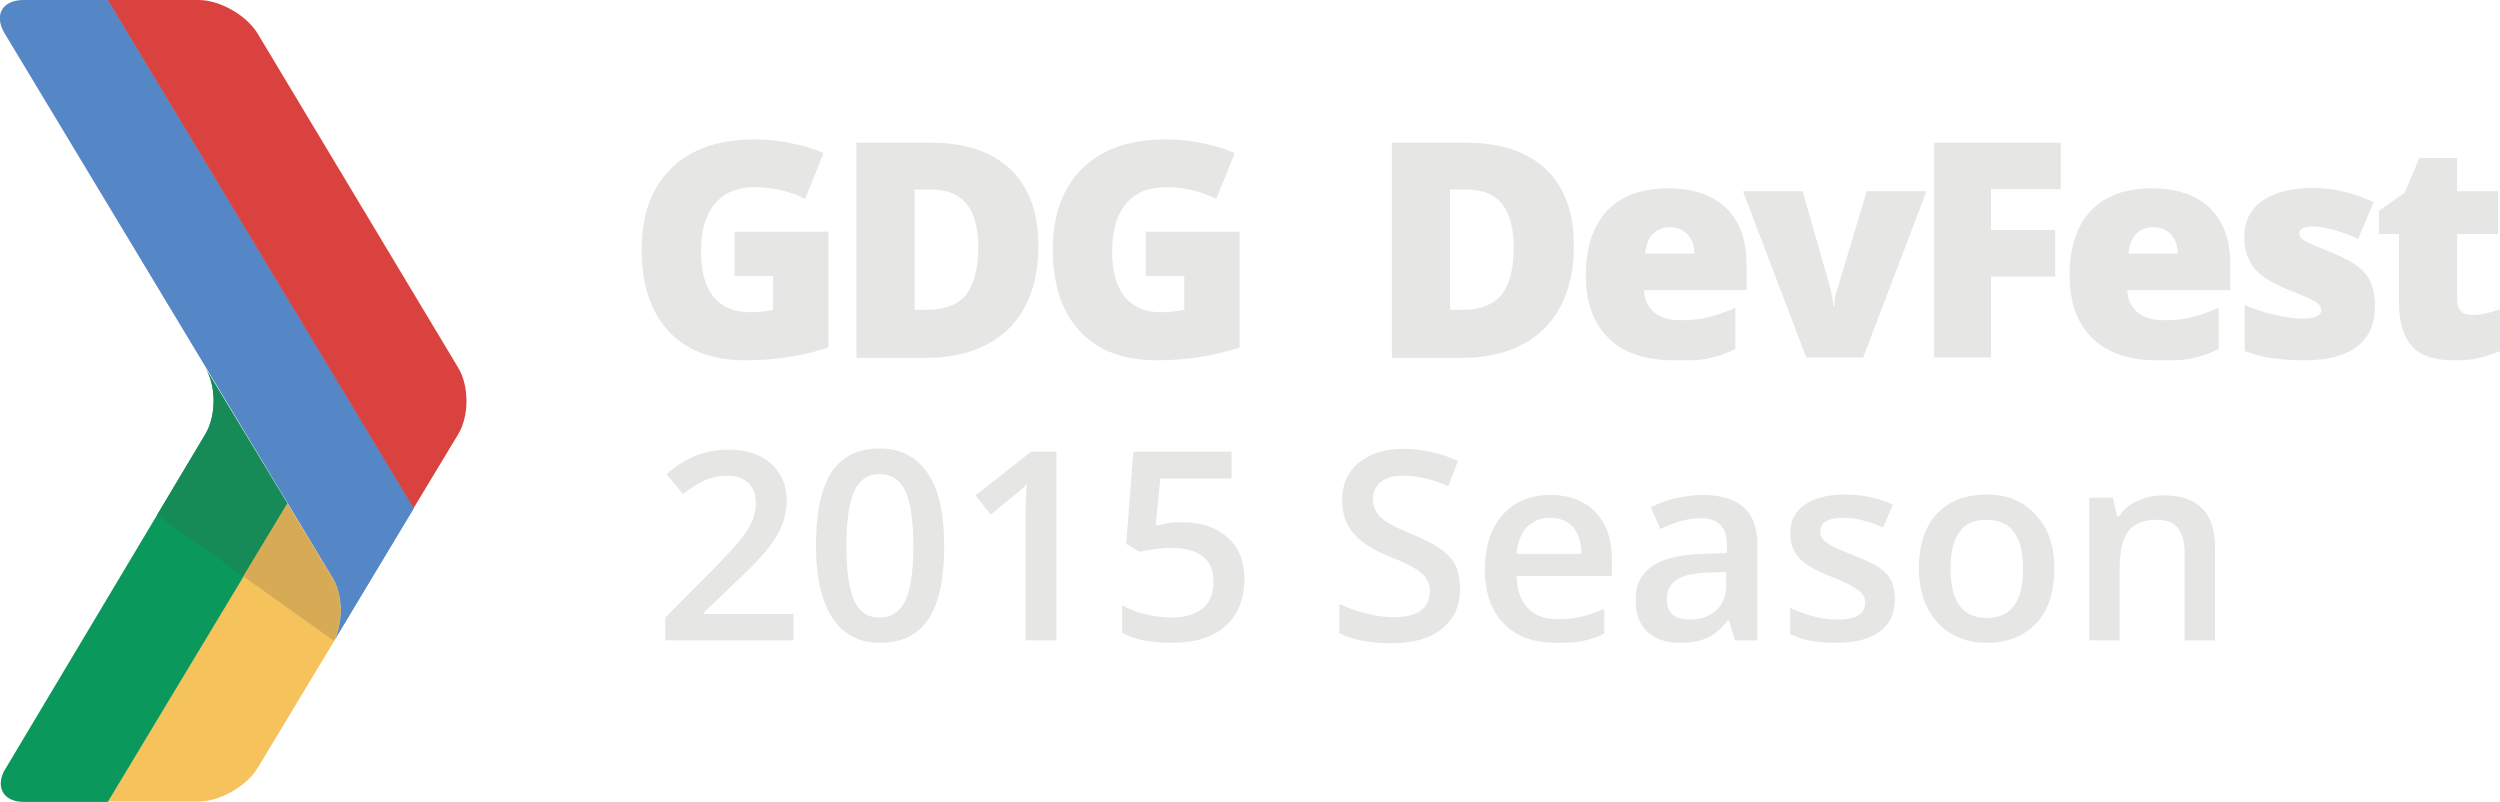
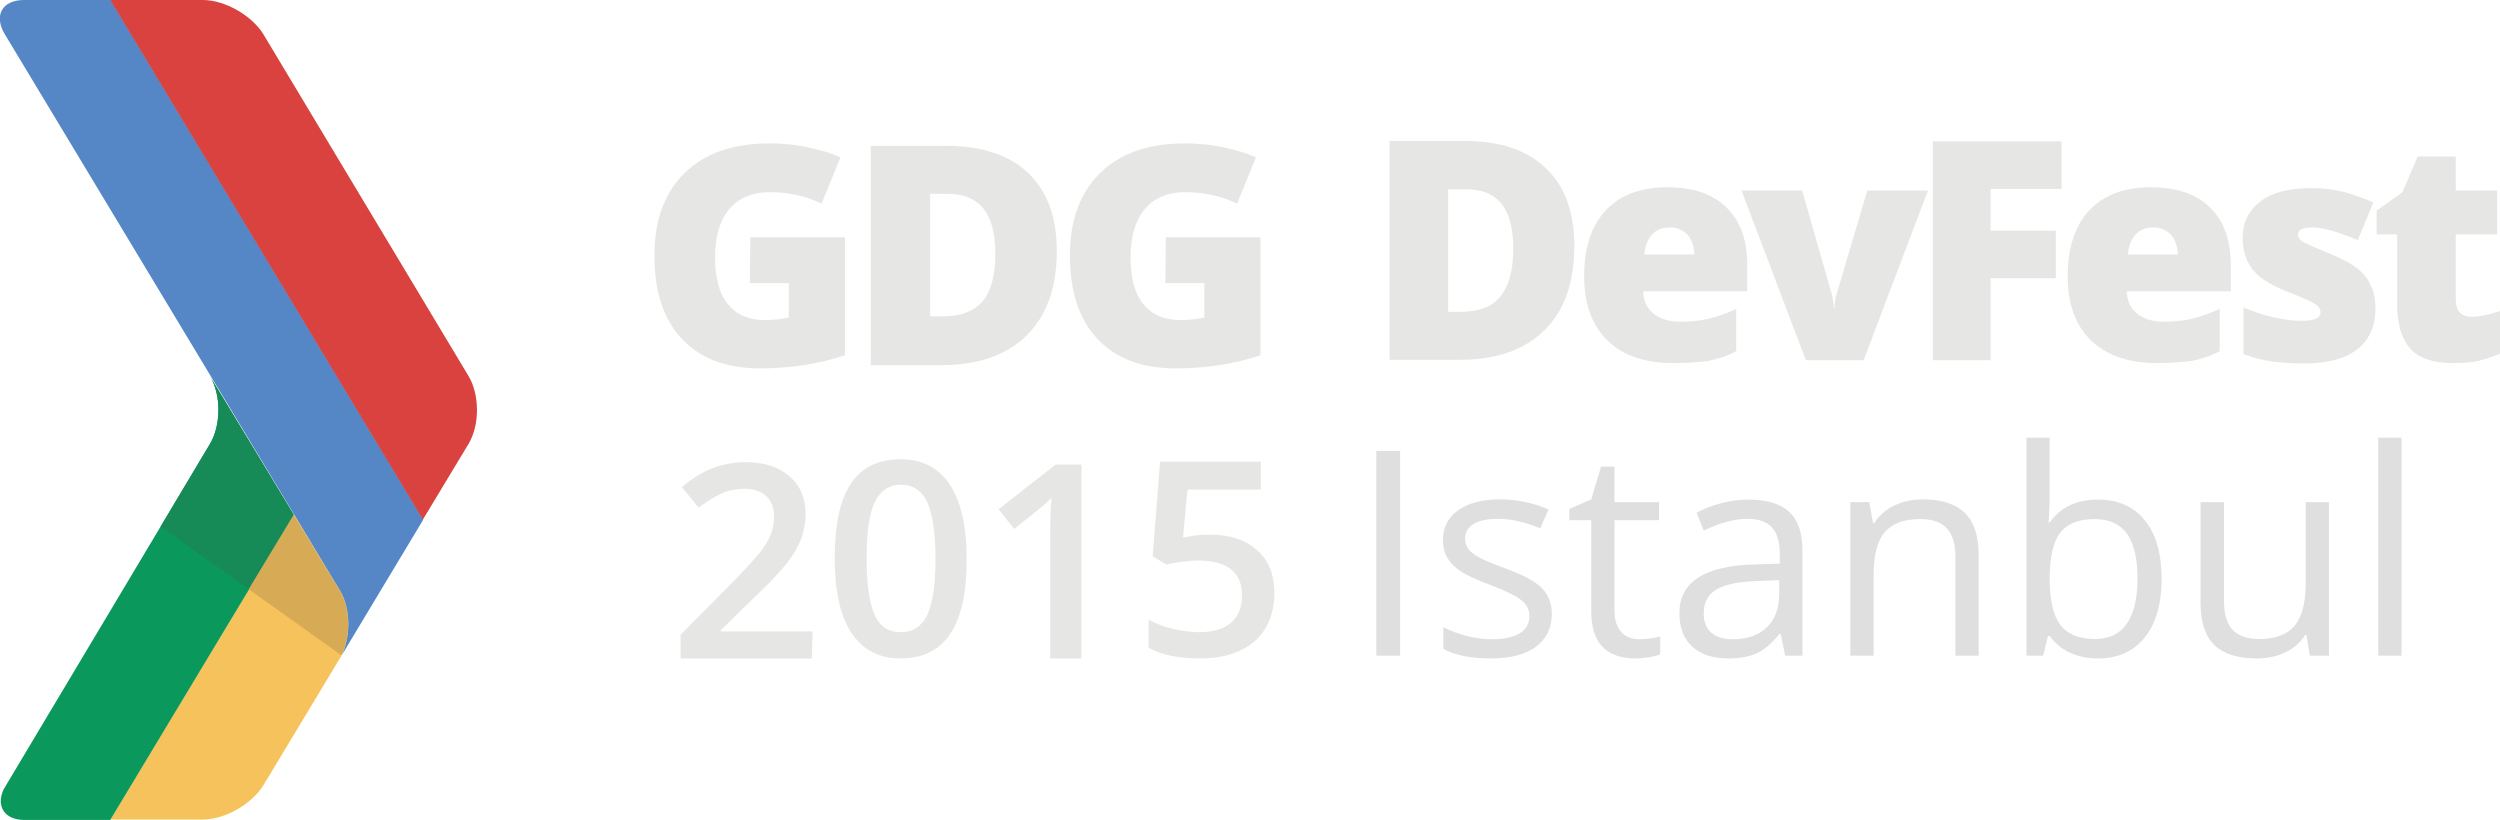
- <svg xmlns="http://www.w3.org/2000/svg" id="dark" viewBox="102.2 2379.4 623.8 200.1">
-   <style>.st0{fill:#F6C25B;} .st1{fill:#0A985C;} .st2{fill:#5586C5;} .st3{fill:#D9423E;} .st4{fill:#168B58;} .st5{fill:#D7AB56;} .st6{enable-background:new ;} .st7{fill:#E6E6E5;}</style>
-   <path class="st0" d="M129.1 2579.4h22.6c5.4 0 12-3.8 14.8-8.4l19.1-31.7c2.3-4.7 2.2-11.4-.4-15.7l-11.3-18.6-44.8 74.4z" />
-   <path class="st1" d="M153.4 2487.8l-50.3 84.2c-1.9 4.1.1 7.5 5.1 7.5h20.9l44.8-74.4-20.5-33.9c2.8 4.4 2.8 12 0 16.6" />
-   <path class="st2" d="M108.1 2379.4c-5.4 0-7.5 3.8-4.7 8.4l81.8 135.8c2.6 4.3 2.6 11.1.4 15.7l19.9-33.1-76.3-126.8h-21.1z" />
-   <path class="st3" d="M129.1 2379.4l76.3 126.8 11.1-18.4c2.8-4.6 2.8-12.1 0-16.7l-50-83.3c-2.8-4.6-9.4-8.4-14.8-8.4h-22.6z" />
-   <path class="st4" d="M153.4 2487.8l-12 20.1 21.5 15.3 11-18.2-20.5-33.9c2.8 4.5 2.8 12.1 0 16.7z" />
-   <path class="st5" d="M173.9 2505l-11 18.2 22.6 16.1c2.3-4.7 2.2-11.4-.4-15.7l-11.2-18.6z" />
-   <g class="st6">
-     <path class="st7" d="M285.8 2437.2h23.1v28.9c-6.3 2.1-13.2 3.2-20.7 3.2-8.3 0-14.6-2.4-19.1-7.2-4.5-4.8-6.8-11.6-6.8-20.5 0-8.6 2.5-15.4 7.4-20.2 4.9-4.8 11.8-7.2 20.7-7.2 3.4 0 6.5.3 9.5 1 3 .6 5.6 1.4 7.8 2.4l-4.6 11.4c-3.9-1.9-8.1-2.9-12.7-2.9-4.2 0-7.5 1.4-9.8 4.1-2.3 2.7-3.5 6.7-3.5 11.8 0 5 1 8.8 3.1 11.4 2.1 2.6 5.1 3.9 9 3.9 2.1 0 4.1-.2 5.9-.6v-8.4h-9.6v-11.1zM361.3 2440.7c0 8.9-2.5 15.8-7.4 20.7-4.9 4.8-11.8 7.3-20.7 7.3h-17.3V2415h18.5c8.6 0 15.2 2.2 19.9 6.6 4.6 4.4 7 10.8 7 19.1zm-15 .5c0-4.9-1-8.5-2.9-10.9-1.9-2.4-4.9-3.6-8.8-3.6h-4.2v30h3.2c4.4 0 7.6-1.3 9.7-3.8 1.9-2.6 3-6.5 3-11.7zM388.4 2437.2h23.1v28.9c-6.3 2.1-13.2 3.2-20.7 3.2-8.3 0-14.6-2.4-19.1-7.2-4.5-4.8-6.8-11.6-6.8-20.5 0-8.6 2.5-15.4 7.4-20.2s11.8-7.2 20.7-7.2c3.4 0 6.5.3 9.5 1 3 .6 5.6 1.4 7.8 2.4l-4.6 11.4c-3.9-1.9-8.1-2.9-12.7-2.9-4.2 0-7.5 1.4-9.8 4.1-2.3 2.7-3.5 6.7-3.5 11.8 0 5 1 8.8 3.1 11.4 2.1 2.6 5.1 3.9 9 3.9 2.1 0 4.1-.2 5.9-.6v-8.4h-9.6v-11.1zM494.9 2440.7c0 8.9-2.5 15.8-7.4 20.7-4.9 4.8-11.8 7.3-20.7 7.3h-17.3V2415H468c8.6 0 15.2 2.2 19.9 6.6 4.7 4.4 7 10.8 7 19.1zm-15 .5c0-4.9-1-8.5-2.9-10.9-1.9-2.4-4.9-3.6-8.8-3.6H464v30h3.2c4.4 0 7.6-1.3 9.7-3.8 2-2.6 3-6.5 3-11.7zM519.7 2469.3c-6.9 0-12.3-1.8-16.1-5.5-3.8-3.7-5.7-8.9-5.7-15.7 0-7 1.8-12.4 5.3-16.1 3.5-3.7 8.6-5.6 15.2-5.6 6.2 0 11.1 1.6 14.5 4.9 3.4 3.3 5.1 8 5.1 14.1v6.4h-25.6c.1 2.3.9 4.1 2.5 5.5 1.6 1.3 3.8 2 6.5 2 2.5 0 4.8-.2 6.9-.7 2.1-.5 4.4-1.3 6.9-2.4v10.3c-2.2 1.1-4.6 1.9-7 2.4s-5.2.4-8.5.4zm-.8-33.2c-1.7 0-3.1.5-4.2 1.6s-1.8 2.7-2 5H525c0-2-.6-3.6-1.7-4.8-1.1-1.2-2.6-1.8-4.4-1.8zM552.9 2468.6l-15.8-41.5H552l7 24.5c0 .1.1.3.1.6s.1.6.2 1 .1.8.2 1.3.1.9.1 1.3h.3c0-1.3.2-2.6.7-4.1l7.4-24.6h14.9l-15.8 41.5h-14.2zM599 2468.6h-14.2V2415h31.6v11.6H599v10.2h16v11.6h-16v20.2zM640.4 2469.3c-6.9 0-12.3-1.8-16.1-5.5-3.8-3.7-5.7-8.9-5.7-15.7 0-7 1.8-12.4 5.3-16.1s8.6-5.6 15.2-5.6c6.2 0 11.1 1.6 14.5 4.9 3.4 3.3 5.1 8 5.1 14.1v6.4H633c.1 2.3.9 4.1 2.5 5.5 1.6 1.3 3.8 2 6.5 2 2.5 0 4.8-.2 6.9-.7 2.1-.5 4.4-1.3 6.9-2.4v10.3c-2.2 1.1-4.6 1.9-7 2.4s-5.1.4-8.4.4zm-.9-33.2c-1.7 0-3.1.5-4.2 1.6s-1.8 2.7-2 5h12.3c0-2-.6-3.6-1.7-4.8-1.1-1.2-2.5-1.8-4.4-1.8zM694.8 2455.8c0 4.4-1.5 7.8-4.5 10.1s-7.4 3.4-13 3.4c-3.1 0-5.7-.2-8-.5s-4.6-.9-7-1.8v-11.5c2.2 1 4.7 1.8 7.3 2.4 2.6.6 5 1 7.1 1 3.1 0 4.7-.7 4.7-2.1 0-.7-.4-1.4-1.3-2s-3.4-1.7-7.6-3.4c-3.8-1.6-6.5-3.3-8-5.3s-2.3-4.5-2.3-7.6c0-3.9 1.5-6.9 4.5-9 3-2.1 7.2-3.2 12.6-3.2 2.7 0 5.3.3 7.7.9 2.4.6 4.9 1.5 7.5 2.6l-3.9 9.2c-1.9-.9-3.9-1.6-6-2.2-2.1-.6-3.9-.9-5.2-.9-2.3 0-3.5.6-3.5 1.7 0 .7.4 1.3 1.2 1.8.8.5 3.2 1.5 7.1 3.1 2.9 1.2 5.1 2.4 6.5 3.5 1.4 1.1 2.5 2.5 3.1 4 .7 1.7 1 3.6 1 5.8zM719.1 2458c1.9 0 4.2-.5 6.9-1.4v10.4c-1.9.8-3.8 1.4-5.5 1.8-1.7.4-3.8.5-6.1.5-4.8 0-8.3-1.2-10.4-3.5-2.1-2.4-3.2-6-3.2-10.9v-17.1h-5v-5.8l6.4-4.5 3.7-8.7h9.4v8.3h10.2v10.7h-10.2v16.2c-.1 2.6 1.2 4 3.8 4z" />
+ <svg xmlns="http://www.w3.org/2000/svg" id="dark" viewBox="95.2 1678.4 610.1 200">
+   <style id="style3">.st0{fill:#F6C25B;} .st1{fill:#0A985C;} .st2{fill:#5586C5;} .st3{fill:#D9423E;} .st4{fill:#E6E6E5;} .st5{fill:#168B58;} .st6{fill:#D7AB56;}</style>
+   <g id="g5">
+     <g id="g7">
+       <path class="st0" d="M122.1 1878.4h22.6c5.4 0 12-3.8 14.8-8.4l19.1-31.7c2.3-4.7 2.2-11.4-.4-15.7l-11.3-18.6-44.8 74.4z" id="path9" />
+       <path class="st1" d="M146.4 1786.8L96.1 1871c-1.9 4.1.1 7.5 5.1 7.5h20.9l44.8-74.4-20.5-33.9c2.8 4.4 2.8 12 0 16.6" id="path11" />
+       <path class="st2" d="M101.1 1678.4c-5.4 0-7.5 3.8-4.7 8.4l81.8 135.8c2.6 4.3 2.6 11.1.4 15.7l19.9-33.1-76.3-126.8h-21.1z" id="path13" />
+       <path class="st3" d="M122.1 1678.4l76.3 126.8 11.1-18.4c2.8-4.6 2.8-12.1 0-16.7l-50-83.3c-2.8-4.6-9.4-8.4-14.8-8.4h-22.6z" id="path15" />
+     </g>
+     <g id="g17">
+       <path class="st4" d="M293.3 1839.084h-32v-5.8l12.2-12.3c3.6-3.7 6-6.3 7.2-7.8 1.2-1.5 2-3 2.6-4.3.5-1.4.8-2.8.8-4.4 0-2.1-.6-3.8-1.9-5-1.3-1.2-3.1-1.8-5.3-1.8-1.8 0-3.6.3-5.3 1-1.7.7-3.6 1.9-5.9 3.6l-4.1-5c2.6-2.2 5.2-3.8 7.7-4.7 2.5-.9 5.1-1.4 7.9-1.4 4.4 0 7.9 1.1 10.6 3.4 2.7 2.3 4 5.4 4 9.3 0 2.1-.4 4.2-1.1 6.1-.8 1.9-1.9 3.9-3.5 5.9-1.6 2-4.2 4.8-7.9 8.3l-8.2 8v.3h22.4l-.2 6.6z" id="path23" fill="#e6e6e5" />
+       <path class="st4" d="M331.1 1814.784c0 8.2-1.3 14.3-4 18.3s-6.7 6-12.1 6c-5.3 0-9.2-2.1-12-6.2-2.7-4.1-4.1-10.2-4.1-18.1 0-8.3 1.3-14.5 4-18.4 2.6-4 6.7-5.9 12.1-5.9 5.3 0 9.3 2.1 12 6.2 2.7 4.1 4.1 10.1 4.1 18.1zm-24.4 0c0 6.4.7 11 2 13.8 1.3 2.8 3.4 4.1 6.4 4.1 2.9 0 5-1.4 6.4-4.2 1.3-2.8 2-7.4 2-13.7 0-6.3-.7-10.9-2-13.8-1.3-2.8-3.5-4.3-6.4-4.3-2.9 0-5 1.4-6.4 4.2-1.4 2.9-2 7.5-2 13.9z" id="path25" fill="#e6e6e5" />
+       <path class="st4" d="M359.1 1839.084h-7.6v-30.5c0-3.6.1-6.5.3-8.7-.5.5-1.1 1.1-1.8 1.7-.7.6-3.1 2.6-7.3 5.9l-3.8-4.8 13.9-10.9h6.3v47.3z" id="path27" fill="#e6e6e5" />
+       <path class="st4" d="M390.7 1808.884c4.8 0 8.5 1.3 11.3 3.8 2.8 2.5 4.2 6 4.2 10.3 0 5-1.6 9-4.7 11.8-3.2 2.8-7.6 4.3-13.5 4.3-5.3 0-9.4-.9-12.5-2.6v-6.9c1.7 1 3.8 1.8 6 2.3 2.3.5 4.4.8 6.3.8 3.4 0 6-.8 7.8-2.3 1.8-1.5 2.7-3.8 2.7-6.7 0-5.6-3.6-8.5-10.8-8.5-1 0-2.3.1-3.7.3-1.5.2-2.8.4-3.9.7l-3.4-2 1.8-23.1h24.6v6.8H385l-1.1 11.7c.8-.1 1.7-.3 2.8-.5 1.1-.1 2.4-.2 4-.2z" id="path29" fill="#e6e6e5" />
+       <g id="g45">
+         <g id="g47">
+           <path id="path49" d="M479.4 1738.4c0 8.9-2.4 15.8-7.3 20.6-4.9 4.8-11.7 7.2-20.6 7.2h-17.2v-53.4h18.4c8.5 0 15.1 2.2 19.7 6.6 4.7 4.4 7 10.8 7 19zm-14.9.6c0-4.9-1-8.5-2.9-10.9-1.9-2.4-4.8-3.5-8.8-3.5h-4.2v29.9h3.2c4.4 0 7.6-1.3 9.6-3.8 2.1-2.6 3.1-6.5 3.1-11.7z" class="st4" fill="#e6e6e5" />
+         </g>
+         <g id="g51">
+           <path id="path53" d="M503.5 1767c-6.9 0-12.2-1.8-16-5.5-3.8-3.7-5.7-8.9-5.7-15.7 0-7 1.8-12.4 5.3-16.1 3.5-3.7 8.5-5.6 15-5.6 6.2 0 11 1.6 14.4 4.9 3.4 3.3 5.1 7.9 5.1 14.1v6.4h-25.4c.1 2.3.9 4.1 2.5 5.4 1.6 1.3 3.7 2 6.5 2 2.5 0 4.8-.2 6.9-.7 2.1-.5 4.4-1.3 6.8-2.4v10.3c-2.2 1.2-4.5 1.9-6.9 2.4-2.4.3-5.2.5-8.5.5zm-.8-33.1c-1.7 0-3.1.5-4.2 1.6s-1.8 2.7-2 5h12.2c-.1-2-.6-3.6-1.7-4.8-1.1-1.2-2.5-1.8-4.3-1.8z" class="st4" fill="#e6e6e5" />
+         </g>
+         <g id="g55">
+           <path id="path57" d="M535.9 1766.3l-15.7-41.4H535l7 24.5c0 .1.1.3.2.6s.1.6.2 1 .1.8.2 1.3.1.9.1 1.3h.2c0-1.3.2-2.6.7-4.1l7.3-24.6h14.8l-15.7 41.4h-14.1z" class="st4" fill="#e6e6e5" />
+         </g>
+         <g id="g59">
+           <path id="path61" d="M581 1766.3h-14.1v-53.4h31.4v11.6H581v10.2h15.9v11.6H581v20z" class="st4" fill="#e6e6e5" />
+         </g>
+         <g id="g63">
+           <path id="path65" d="M621.5 1767c-6.8 0-12.1-1.8-16-5.5-3.8-3.7-5.7-8.9-5.7-15.7 0-7 1.8-12.4 5.3-16.1 3.5-3.7 8.5-5.6 15-5.6 6.2 0 11 1.6 14.4 4.9 3.4 3.3 5.1 7.9 5.1 14.1v6.4h-25.4c.1 2.3.9 4.1 2.5 5.4 1.6 1.3 3.7 2 6.5 2 2.5 0 4.8-.2 6.9-.7 2.1-.5 4.3-1.3 6.8-2.4v10.3c-2.2 1.2-4.5 1.9-6.9 2.4-2.4.3-5.2.5-8.5.5zm-.8-33.1c-1.7 0-3.1.5-4.2 1.6s-1.8 2.7-2 5h12.2c-.1-2-.6-3.6-1.7-4.8-1.1-1.2-2.5-1.8-4.3-1.8z" class="st4" fill="#e6e6e5" />
+         </g>
+         <g id="g67">
+           <path id="path69" d="M674.9 1753.6c0 4.4-1.5 7.8-4.5 10.1s-7.3 3.4-12.9 3.4c-3 0-5.7-.2-7.9-.5-2.3-.3-4.5-.9-6.9-1.8v-11.4c2.2 1 4.6 1.8 7.2 2.4 2.6.6 5 .9 7 .9 3.1 0 4.6-.7 4.6-2.1 0-.7-.4-1.4-1.3-2-.9-.6-3.4-1.7-7.5-3.3-3.8-1.6-6.4-3.3-7.9-5.3s-2.3-4.5-2.3-7.5c0-3.8 1.5-6.8 4.4-9 2.9-2.2 7.1-3.2 12.5-3.2 2.7 0 5.3.3 7.6.9 2.4.6 4.8 1.5 7.4 2.6l-3.8 9.2c-1.9-.8-3.9-1.6-6-2.2-2.1-.6-3.8-.9-5.1-.9-2.3 0-3.5.6-3.5 1.7 0 .7.4 1.3 1.2 1.8.8.5 3.2 1.5 7 3.1 2.9 1.2 5 2.4 6.4 3.5 1.4 1.1 2.5 2.5 3.1 4 .8 1.5 1.2 3.4 1.2 5.6z" class="st4" fill="#e6e6e5" />
+         </g>
+         <g id="g71">
+           <path id="path73" d="M698.4 1755.7c1.9 0 4.2-.5 6.9-1.4v10.4c-1.9.8-3.7 1.4-5.5 1.8-1.7.4-3.8.5-6.1.5-4.8 0-8.2-1.2-10.3-3.5-2.1-2.4-3.2-6-3.2-10.8v-17.1h-5v-5.8l6.3-4.5 3.7-8.7h9.3v8.3h10.1v10.7h-10.1v16.1c.1 2.7 1.4 4 3.9 4z" class="st4" fill="#e6e6e5" />
+         </g>
+       </g>
+       <g id="g75">
+         <g id="g77">
+           <path id="path79" d="M278.3 1736.3h23.1v28.8c-6.3 2.1-13.2 3.2-20.7 3.2-8.2 0-14.6-2.4-19.1-7.2-4.5-4.8-6.7-11.6-6.7-20.4 0-8.6 2.5-15.3 7.4-20.1 4.9-4.8 11.8-7.2 20.7-7.2 3.4 0 6.5.3 9.5 1 3 .6 5.6 1.4 7.8 2.4l-4.6 11.3c-3.8-1.9-8.1-2.8-12.7-2.8-4.2 0-7.5 1.4-9.8 4.1-2.3 2.7-3.5 6.7-3.5 11.8 0 5 1 8.8 3.1 11.4 2.1 2.6 5.1 3.9 9 3.9 2.1 0 4.1-.2 5.9-.6v-8.4h-9.5l.1-11.2z" class="st4" fill="#e6e6e5" />
+         </g>
+         <g id="g81">
+           <path id="path83" d="M353.1 1739.7c0 8.9-2.5 15.8-7.4 20.6-4.9 4.8-11.8 7.2-20.7 7.2h-17.3V1714h18.5c8.6 0 15.2 2.2 19.9 6.6 4.7 4.5 7 10.8 7 19.1zm-15 .5c0-4.9-1-8.5-2.9-10.9-1.9-2.4-4.9-3.6-8.8-3.6h-4.2v29.9h3.2c4.4 0 7.6-1.3 9.7-3.8 2-2.4 3-6.3 3-11.6z" class="st4" fill="#e6e6e5" />
+         </g>
+         <g id="g85">
+           <path id="path87" d="M379.7 1736.3h23.1v28.8c-6.3 2.1-13.1 3.2-20.7 3.2-8.2 0-14.6-2.4-19.1-7.2-4.5-4.8-6.7-11.6-6.7-20.4 0-8.6 2.5-15.3 7.4-20.1 4.9-4.8 11.8-7.2 20.7-7.2 3.4 0 6.5.3 9.5 1 3 .6 5.6 1.4 7.8 2.4l-4.6 11.3c-3.9-1.9-8.1-2.8-12.7-2.8-4.2 0-7.5 1.4-9.8 4.1-2.3 2.7-3.5 6.7-3.5 11.8 0 5 1 8.8 3.1 11.4 2.1 2.6 5.1 3.9 9 3.9 2.1 0 4.1-.2 5.9-.6v-8.4h-9.5l.1-11.2z" class="st4" fill="#e6e6e5" />
+         </g>
+       </g>
+       <text style="line-height:125%" x="424.2" y="1838.4" id="text3425" font-size="70" font-family="Sans" letter-spacing="0" word-spacing="0" fill="#dfdfdf">
+         <tspan id="tspan3427" x="424.2" y="1838.4" style="-inkscape-font-specification:'Open Sans'" font-family="Open Sans">Istanbul</tspan>
+       </text>
+     </g>
  </g>
-   <g class="st6">
-     <path class="st7" d="M300.1 2539.2h-31.9v-5.7l12.1-12.2c3.6-3.7 6-6.3 7.1-7.8 1.2-1.5 2-3 2.6-4.3.5-1.4.8-2.8.8-4.3 0-2.1-.6-3.8-1.9-5-1.3-1.2-3-1.8-5.3-1.8-1.8 0-3.6.3-5.2 1-1.7.7-3.6 1.9-5.8 3.6l-4.1-5c2.6-2.2 5.2-3.8 7.6-4.7 2.5-.9 5.1-1.4 7.9-1.4 4.4 0 7.9 1.1 10.5 3.4 2.6 2.3 4 5.4 4 9.2 0 2.1-.4 4.1-1.1 6.1-.8 1.9-1.9 3.9-3.5 5.9-1.6 2-4.2 4.8-7.9 8.2l-8.2 7.9v.3h22.4v6.6zM337.8 2515.6c0 8.2-1.3 14.3-3.9 18.2-2.6 4-6.7 6-12.1 6-5.2 0-9.2-2.1-11.9-6.2s-4.1-10.1-4.1-18c0-8.3 1.3-14.4 3.9-18.4 2.6-3.9 6.6-5.9 12-5.9 5.3 0 9.2 2.1 12 6.2s4.1 10.1 4.1 18.1zm-24.4 0c0 6.4.7 11 2 13.8 1.3 2.8 3.4 4.1 6.3 4.1s5-1.4 6.4-4.2c1.3-2.8 2-7.4 2-13.7 0-6.3-.7-10.9-2-13.7-1.3-2.8-3.5-4.2-6.4-4.2s-5 1.4-6.3 4.2c-1.3 2.7-2 7.3-2 13.7zM365.7 2539.2h-7.6v-30.4c0-3.6.1-6.5.3-8.6-.5.5-1.1 1.1-1.8 1.7-.7.6-3.1 2.6-7.2 5.9l-3.8-4.8 13.9-10.9h6.3v47.1zM397.2 2509.7c4.7 0 8.5 1.3 11.3 3.8s4.2 5.9 4.2 10.3c0 5-1.6 9-4.7 11.8-3.1 2.8-7.6 4.2-13.4 4.2-5.3 0-9.4-.8-12.4-2.5v-6.9c1.7 1 3.7 1.8 6 2.3s4.4.8 6.3.8c3.4 0 6-.8 7.8-2.3 1.8-1.5 2.7-3.8 2.7-6.7 0-5.6-3.6-8.4-10.8-8.4-1 0-2.3.1-3.7.3-1.5.2-2.8.4-3.9.7l-3.4-2 1.8-23h24.5v6.7h-17.8l-1.1 11.7c.8-.1 1.7-.3 2.8-.5.9-.2 2.2-.3 3.8-.3zM466.5 2526.4c0 4.2-1.5 7.5-4.5 9.9s-7.2 3.6-12.5 3.6-9.7-.8-13.1-2.5v-7.3c2.1 1 4.4 1.8 6.8 2.4 2.4.6 4.7.9 6.8.9 3.1 0 5.3-.6 6.8-1.7 1.4-1.2 2.2-2.7 2.2-4.7 0-1.8-.7-3.3-2-4.5-1.3-1.2-4.1-2.7-8.2-4.3-4.3-1.7-7.3-3.7-9.1-6-1.8-2.2-2.6-4.9-2.6-8.1 0-3.9 1.4-7 4.2-9.3 2.8-2.3 6.5-3.4 11.2-3.4 4.5 0 9 1 13.5 3l-2.4 6.3c-4.2-1.8-7.9-2.6-11.2-2.6-2.5 0-4.4.5-5.7 1.6-1.3 1.1-1.9 2.5-1.9 4.3 0 1.2.3 2.3.8 3.1.5.9 1.4 1.7 2.5 2.5 1.2.8 3.3 1.8 6.4 3.1 3.5 1.4 6 2.8 7.6 4s2.8 2.7 3.5 4.2c.5 1.5.9 3.3.9 5.5zM490.4 2539.8c-5.5 0-9.9-1.6-13-4.8-3.1-3.2-4.7-7.7-4.7-13.4 0-5.8 1.5-10.4 4.4-13.7s6.9-5 12-5c4.7 0 8.4 1.4 11.2 4.3s4.1 6.8 4.1 11.8v4.1h-23.8c.1 3.5 1 6.1 2.8 8 1.8 1.9 4.2 2.8 7.4 2.8 2.1 0 4.1-.2 5.9-.6 1.8-.4 3.8-1.1 5.8-2v6.2c-1.8.9-3.7 1.5-5.6 1.9s-4.1.4-6.5.4zm-1.4-31.2c-2.4 0-4.3.8-5.8 2.3-1.4 1.5-2.3 3.7-2.6 6.7h16.2c0-2.9-.8-5.2-2.1-6.7-1.4-1.5-3.3-2.3-5.7-2.3zM535.1 2539.2l-1.5-5h-.3c-1.7 2.2-3.4 3.6-5.2 4.4s-4 1.2-6.7 1.2c-3.5 0-6.2-.9-8.2-2.8-2-1.9-2.9-4.6-2.9-8 0-3.7 1.4-6.4 4.1-8.3 2.7-1.9 6.9-2.9 12.5-3.1l6.2-.2v-1.9c0-2.3-.5-4-1.6-5.1-1.1-1.1-2.7-1.7-4.9-1.7-1.8 0-3.6.3-5.3.8s-3.3 1.2-4.8 1.9l-2.4-5.4c1.9-1 4-1.8 6.3-2.3 2.3-.5 4.5-.8 6.5-.8 4.5 0 8 1 10.3 3 2.3 2 3.5 5.1 3.5 9.3v24h-5.6zm-11.3-5.2c2.8 0 5-.8 6.6-2.3 1.7-1.5 2.5-3.7 2.5-6.5v-3.1l-4.6.2c-3.6.1-6.2.7-7.8 1.8-1.6 1.1-2.4 2.7-2.4 4.9 0 1.6.5 2.8 1.4 3.7 1 .9 2.4 1.3 4.3 1.3zM575 2529c0 3.5-1.3 6.2-3.8 8-2.5 1.9-6.2 2.8-10.9 2.8s-8.6-.7-11.4-2.2v-6.5c4.2 1.9 8.1 2.9 11.7 2.9 4.7 0 7-1.4 7-4.2 0-.9-.3-1.7-.8-2.3s-1.4-1.2-2.5-1.9c-1.2-.6-2.8-1.4-4.9-2.2-4.1-1.6-6.9-3.2-8.3-4.8-1.5-1.6-2.2-3.7-2.2-6.2 0-3.1 1.2-5.4 3.7-7.1 2.5-1.7 5.8-2.5 10-2.5s8.2.8 11.9 2.5l-2.4 5.7c-3.8-1.6-7.1-2.4-9.7-2.4-4 0-6 1.1-6 3.4 0 1.1.5 2.1 1.6 2.8 1 .8 3.3 1.8 6.8 3.2 2.9 1.1 5.1 2.2 6.4 3.1s2.3 2 3 3.3c.5 1.4.8 2.9.8 4.6zM614.8 2521.3c0 5.8-1.5 10.4-4.5 13.6s-7.1 4.9-12.5 4.9c-3.3 0-6.3-.8-8.8-2.3s-4.5-3.7-5.9-6.5-2.1-6.1-2.1-9.8c0-5.8 1.5-10.3 4.4-13.5s7.1-4.9 12.5-4.9c5.2 0 9.2 1.7 12.2 5 3.2 3.4 4.7 7.8 4.7 13.5zm-25.9 0c0 8.2 3 12.3 9.1 12.3 6 0 9-4.1 9-12.3 0-8.1-3-12.2-9.1-12.2-3.2 0-5.5 1.1-6.9 3.2s-2.1 5-2.1 9zM654.9 2539.2h-7.6v-21.9c0-2.8-.6-4.8-1.7-6.2-1.1-1.4-2.9-2-5.3-2-3.2 0-5.5.9-7 2.8s-2.2 5.1-2.2 9.5v17.8h-7.6v-35.6h5.9l1.1 4.7h.4c1.1-1.7 2.6-3 4.6-3.9s4.2-1.4 6.6-1.4c8.6 0 12.8 4.4 12.8 13.1v23.1z" />
-   </g>
+   <path class="st5" d="M146.4 1786.8l-12 20.1 21.5 15.3 11-18.2-20.5-33.9c2.8 4.5 2.8 12.1 0 16.7z" id="path89" />
+   <path class="st6" d="M166.9 1804l-11 18.2 22.6 16.1c2.3-4.7 2.2-11.4-.4-15.7l-11.2-18.6z" id="path91" />
</svg>
